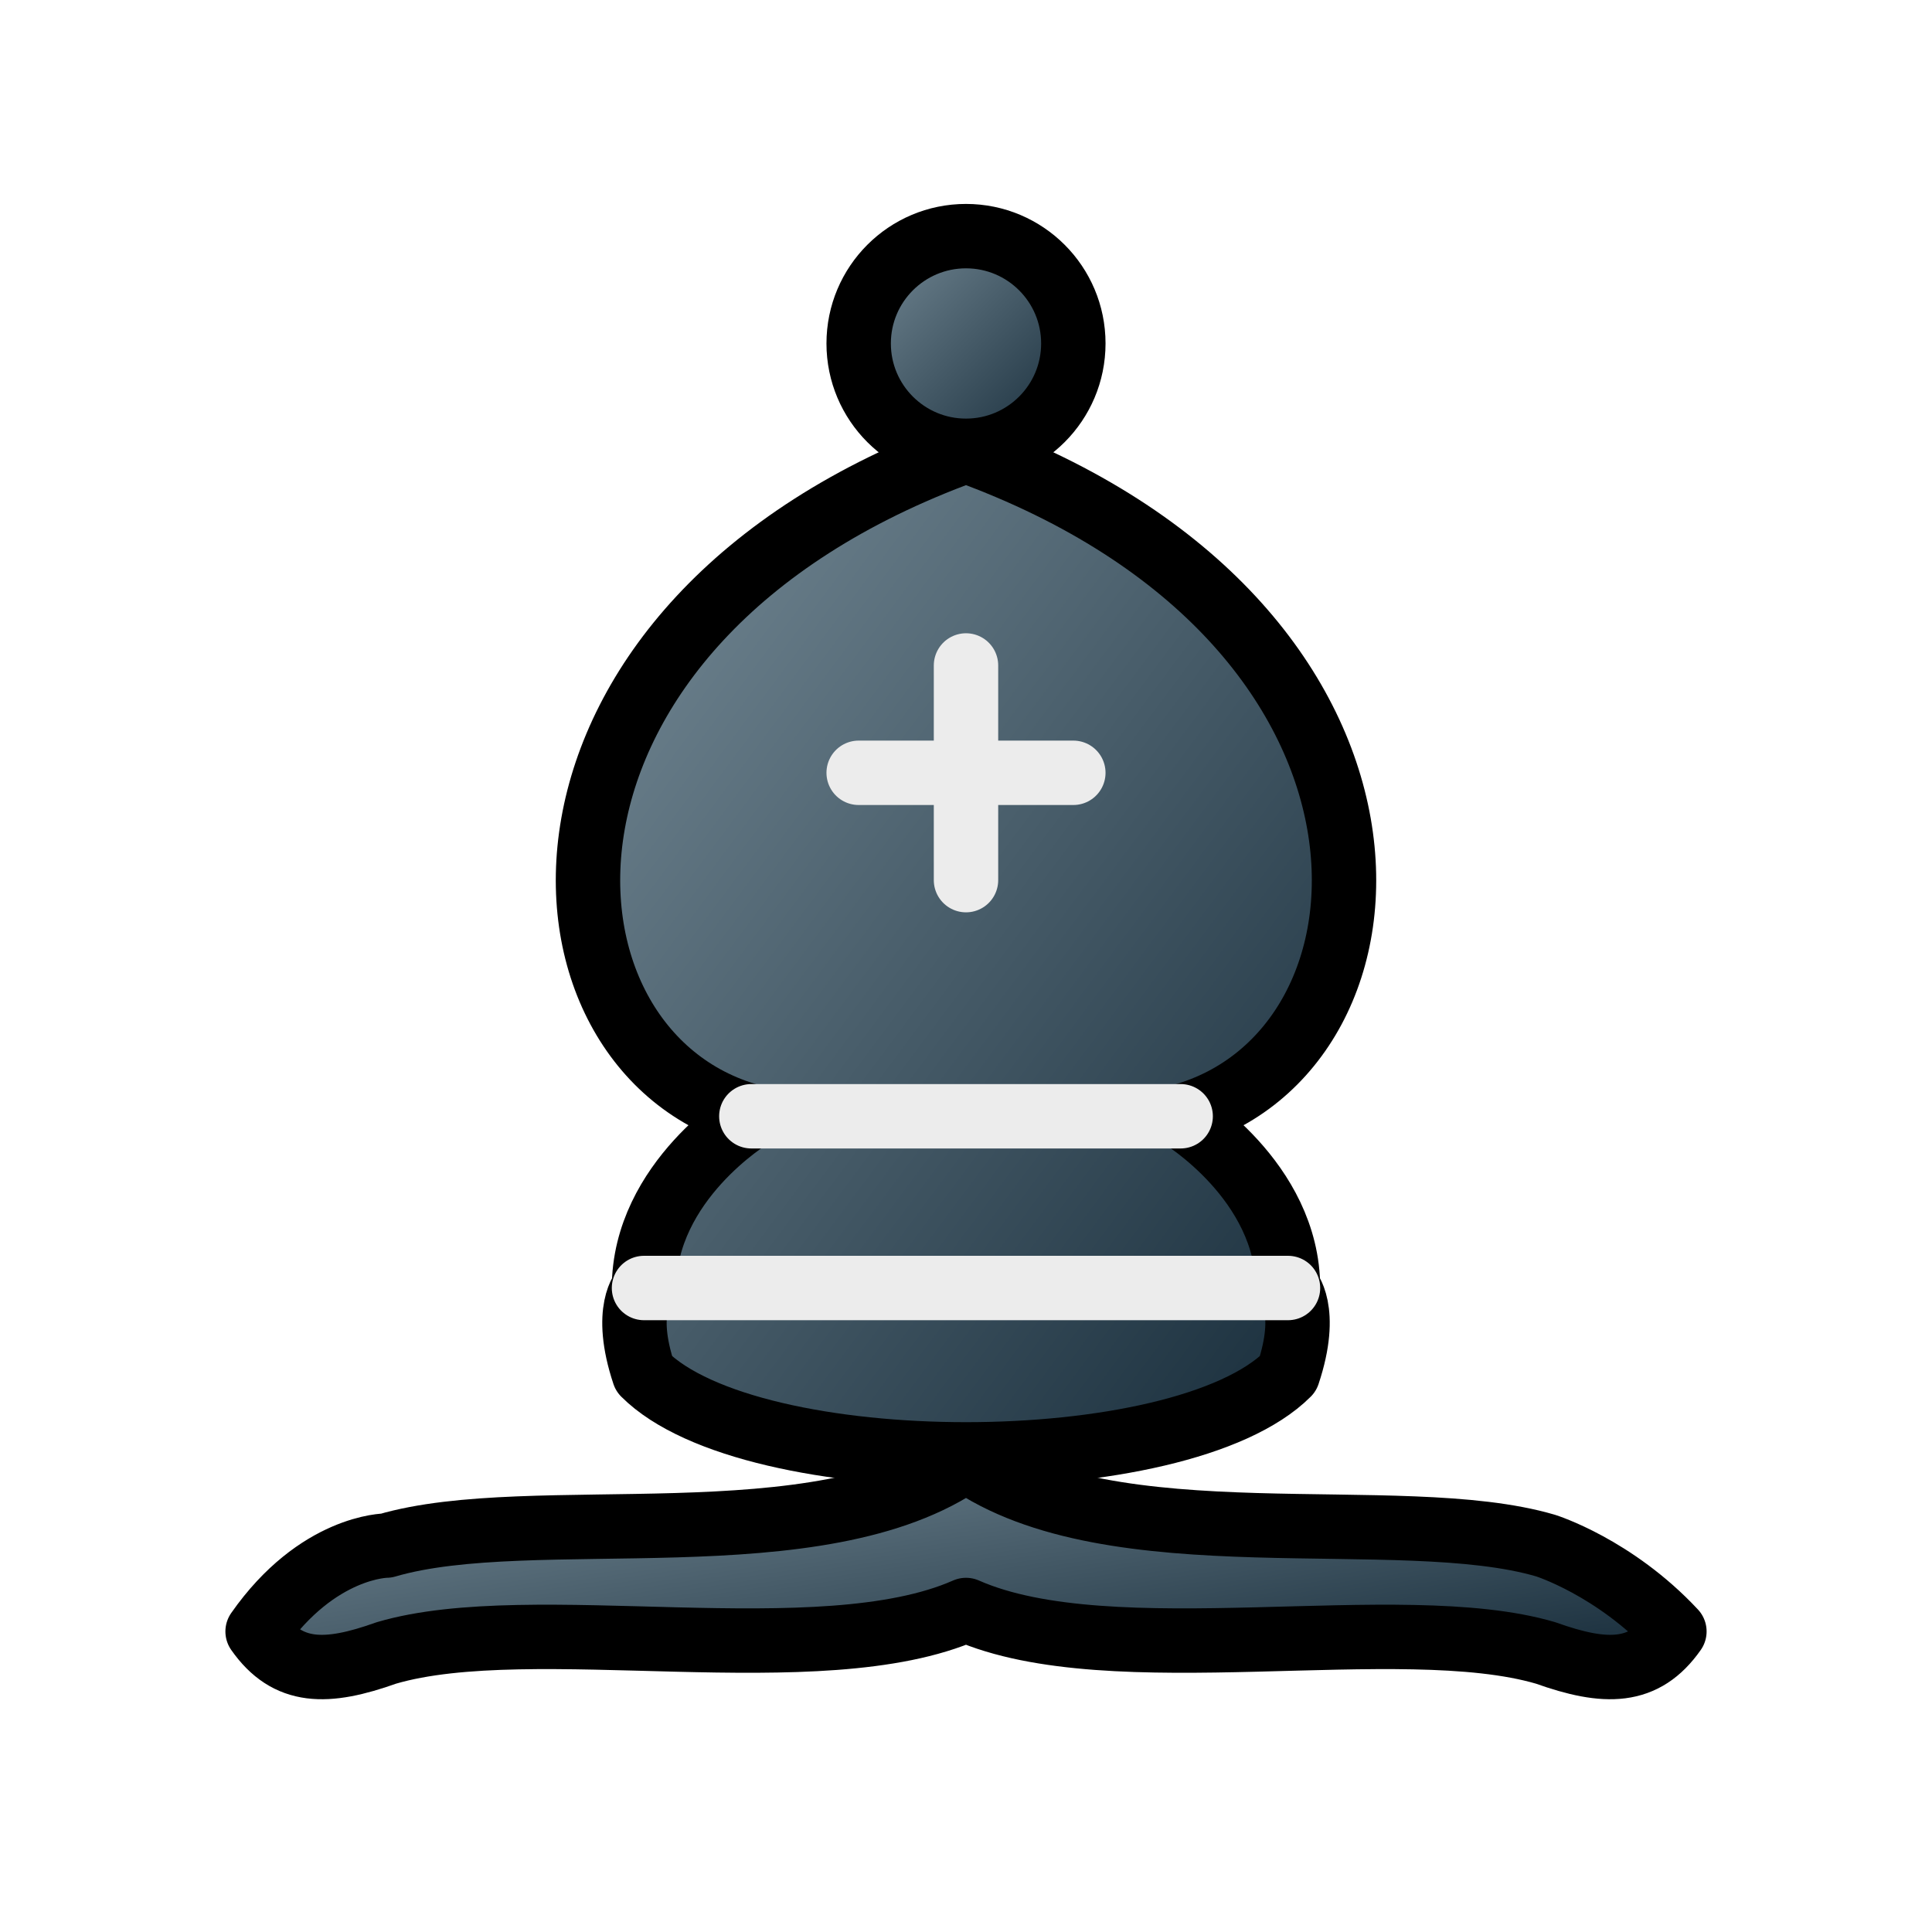
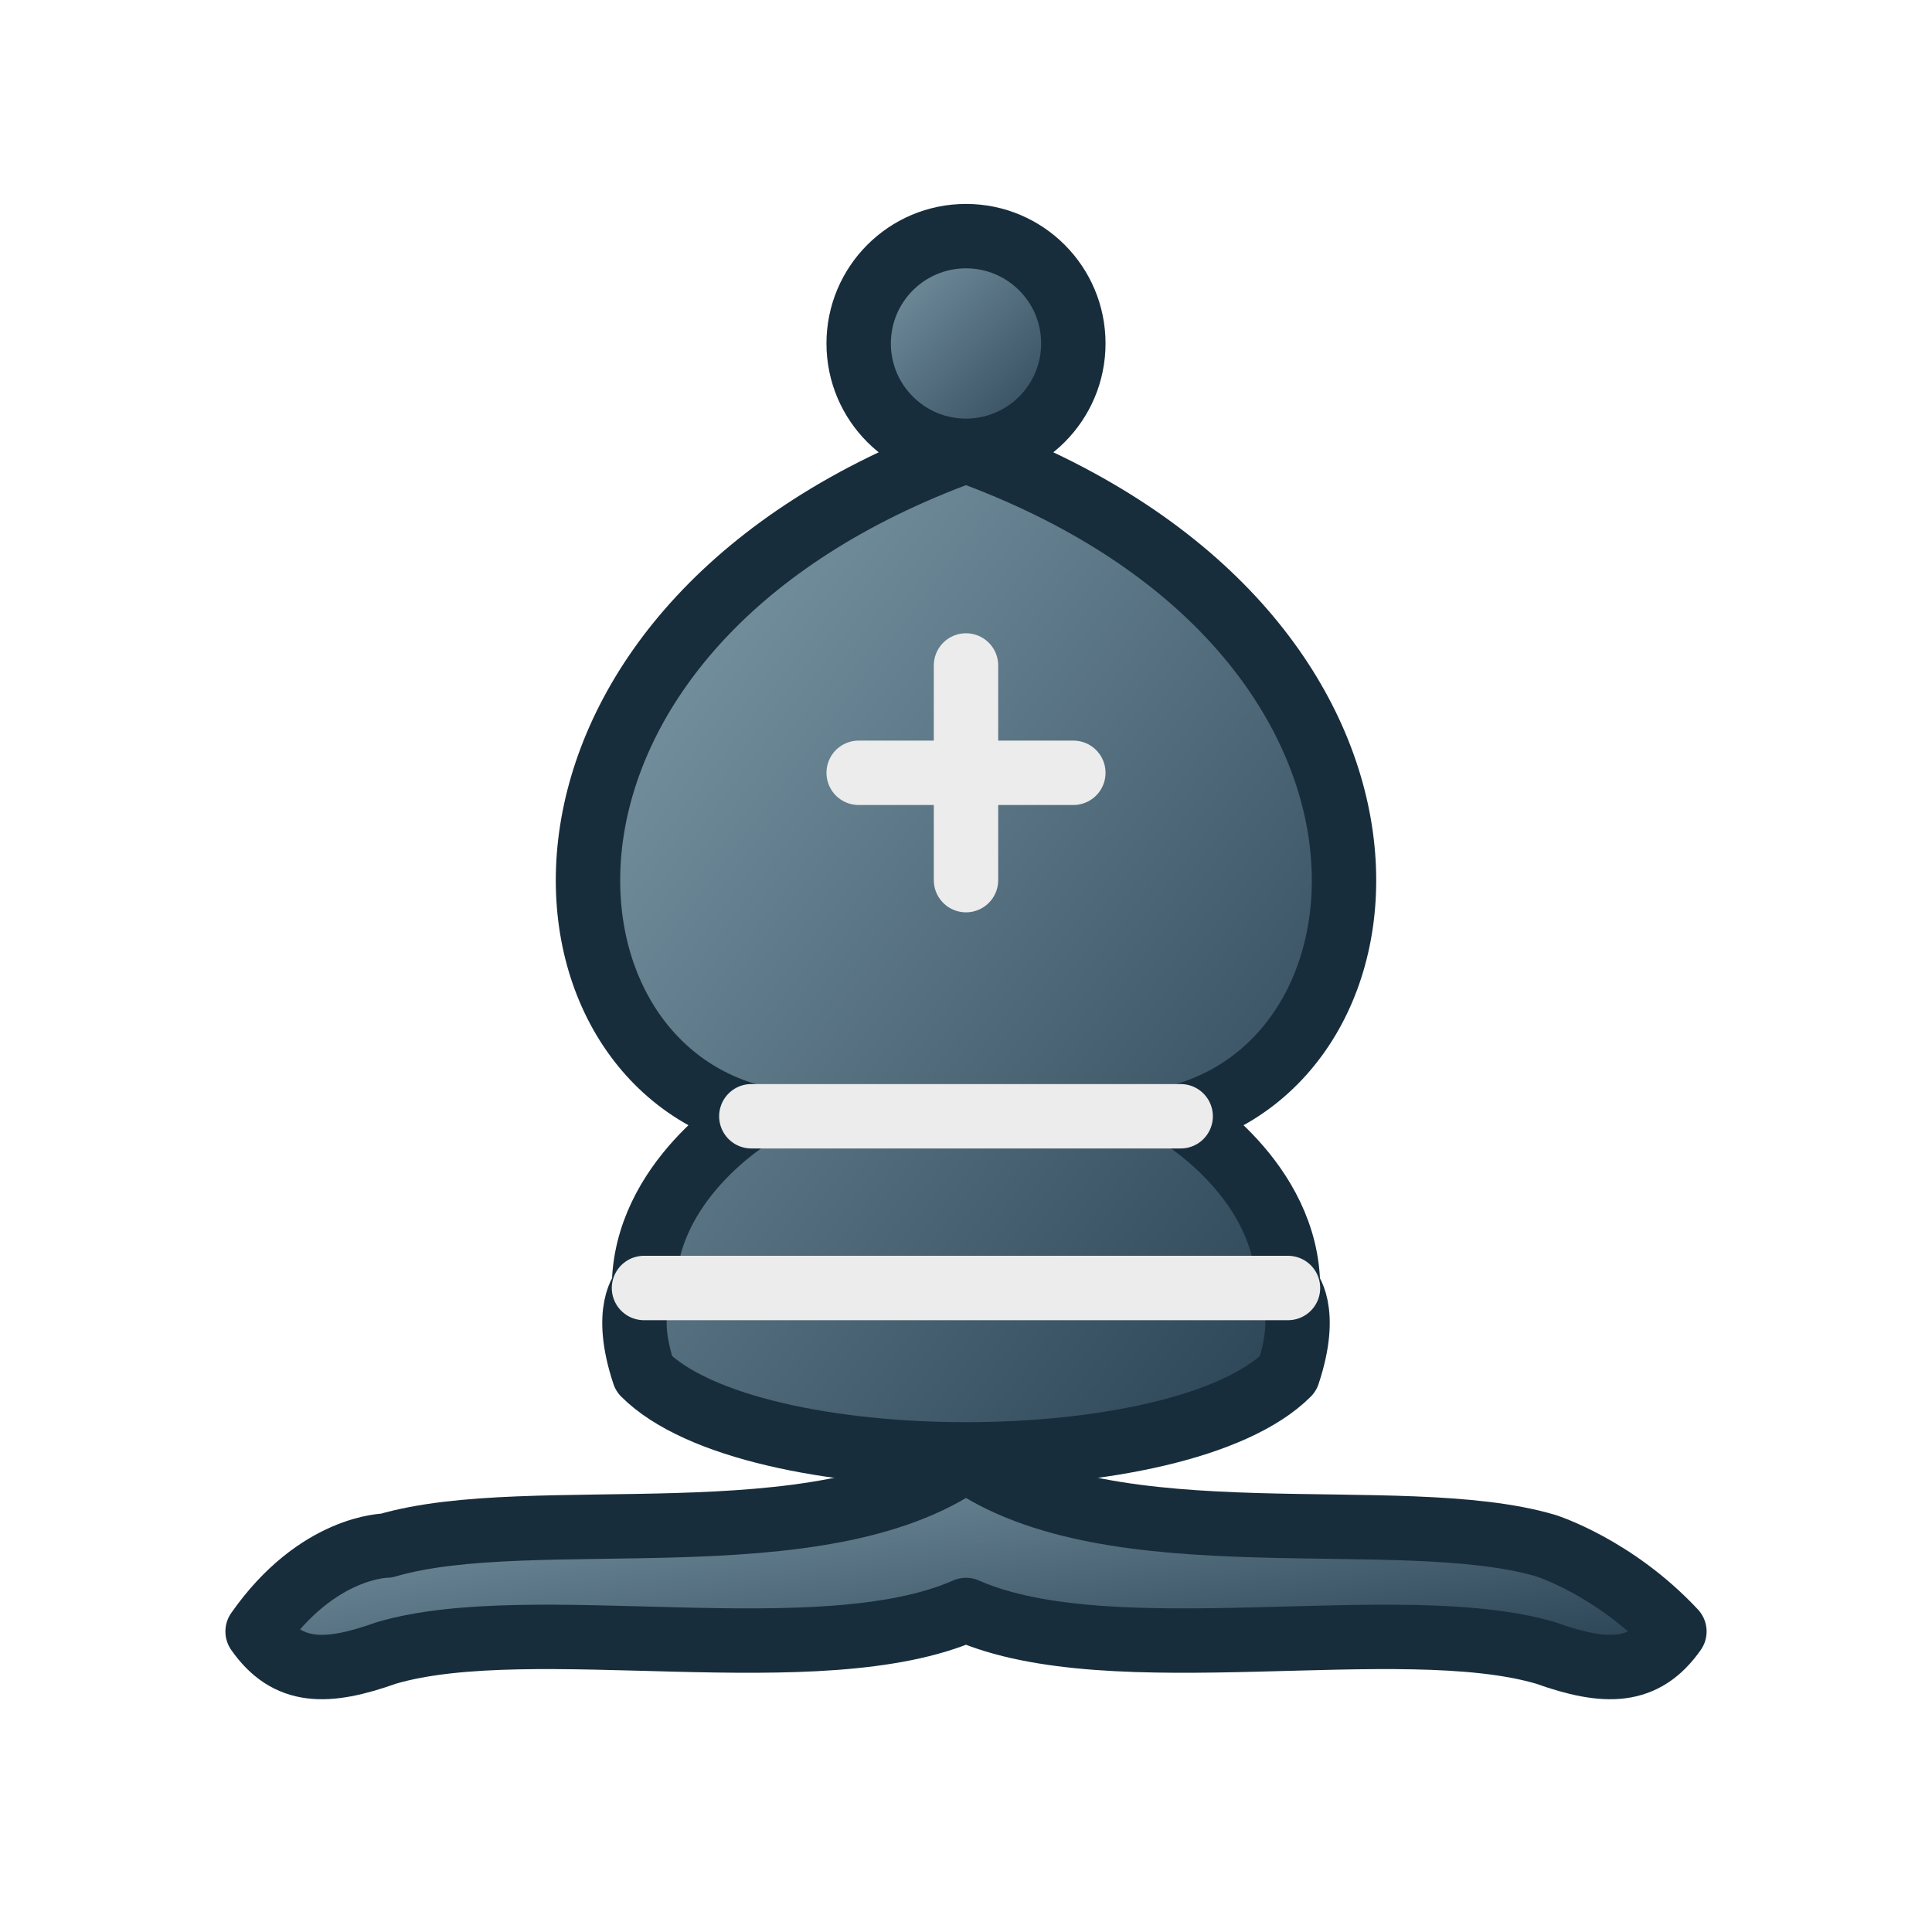
<svg xmlns="http://www.w3.org/2000/svg" style="color-scheme:light only" width="45" height="45" viewBox="0 0 45 45">
  <defs>
-     <linearGradient id="piecefill" x1="0" y1="0" x2="1" y2="1">
-       <stop stop-color="#778c98" />
-       <stop offset="1" stop-color="#152a38" />
+     <linearGradient id="piecefill" x1="0%" y1="0%" x2="100%" y2="100%">
+       <stop stop-color="#829eac" />
+       <stop offset="1" stop-color="#253e50" />
    </linearGradient>
  </defs>
-   <g fill="none" fill-rule="evenodd" stroke="#000" stroke-linecap="round" stroke-linejoin="round" stroke-width="1.5">
+   <g fill="none" fill-rule="evenodd" stroke="#182d3c" stroke-linecap="round" stroke-linejoin="round" stroke-width="1.5">
    <g fill="url(#piecefill)" stroke-linecap="butt">
      <path d="M9 36c3.4-1 10.1.4 13.5-2 3.4 2.4 10.1 1 13.5 2 0 0 1.6.5 3 2-.7 1-1.6 1-3 .5-3.4-1-10.1.5-13.5-1-3.4 1.5-10.1 0-13.5 1-1.4.5-2.3.5-3-.5 1.4-2 3-2 3-2z" />
      <path d="M15 32c2.5 2.5 12.5 2.5 15 0 .5-1.5 0-2 0-2 0-2.5-2.5-4-2.5-4 5.5-1.5 6-11.5-5-15.5-11 4-10.5 14-5 15.5 0 0-2.5 1.5-2.5 4 0 0-.5.5 0 2z" />
      <path d="M25 8a2.5 2.5 0 1 1-5 0 2.5 2.5 0 1 1 5 0z" />
    </g>
    <path stroke="#ececec" stroke-linejoin="miter" d="M17.5 26h10M15 30h15m-7.5-14.5v5M20 18h5" />
  </g>
</svg>
